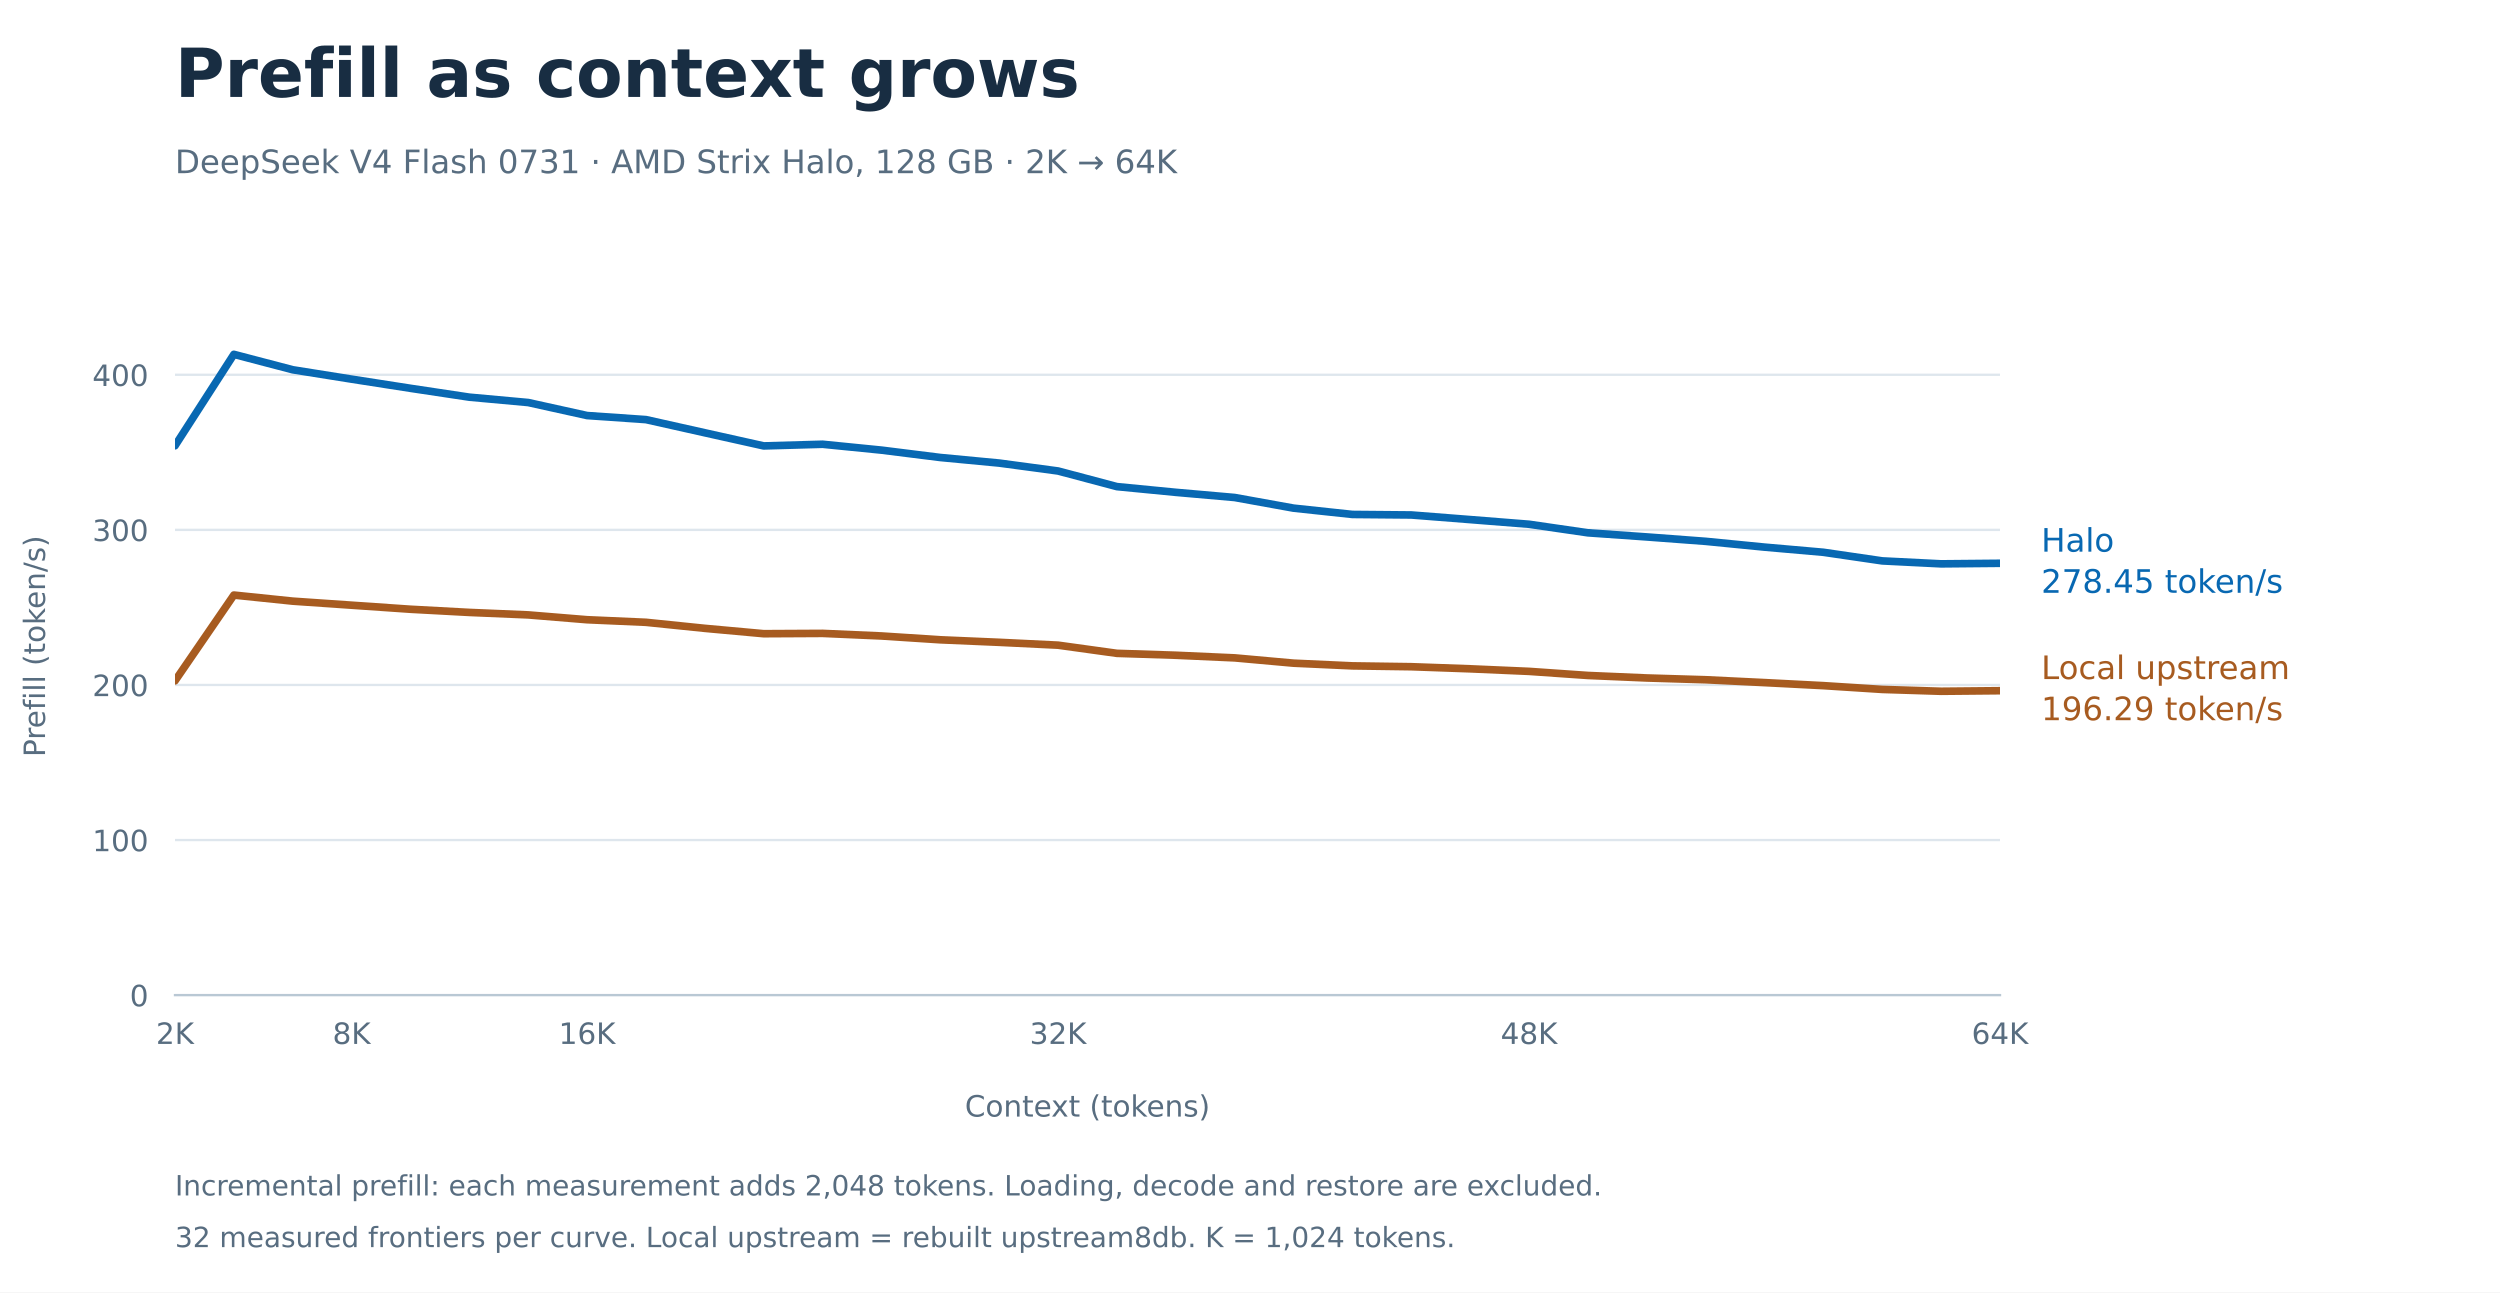
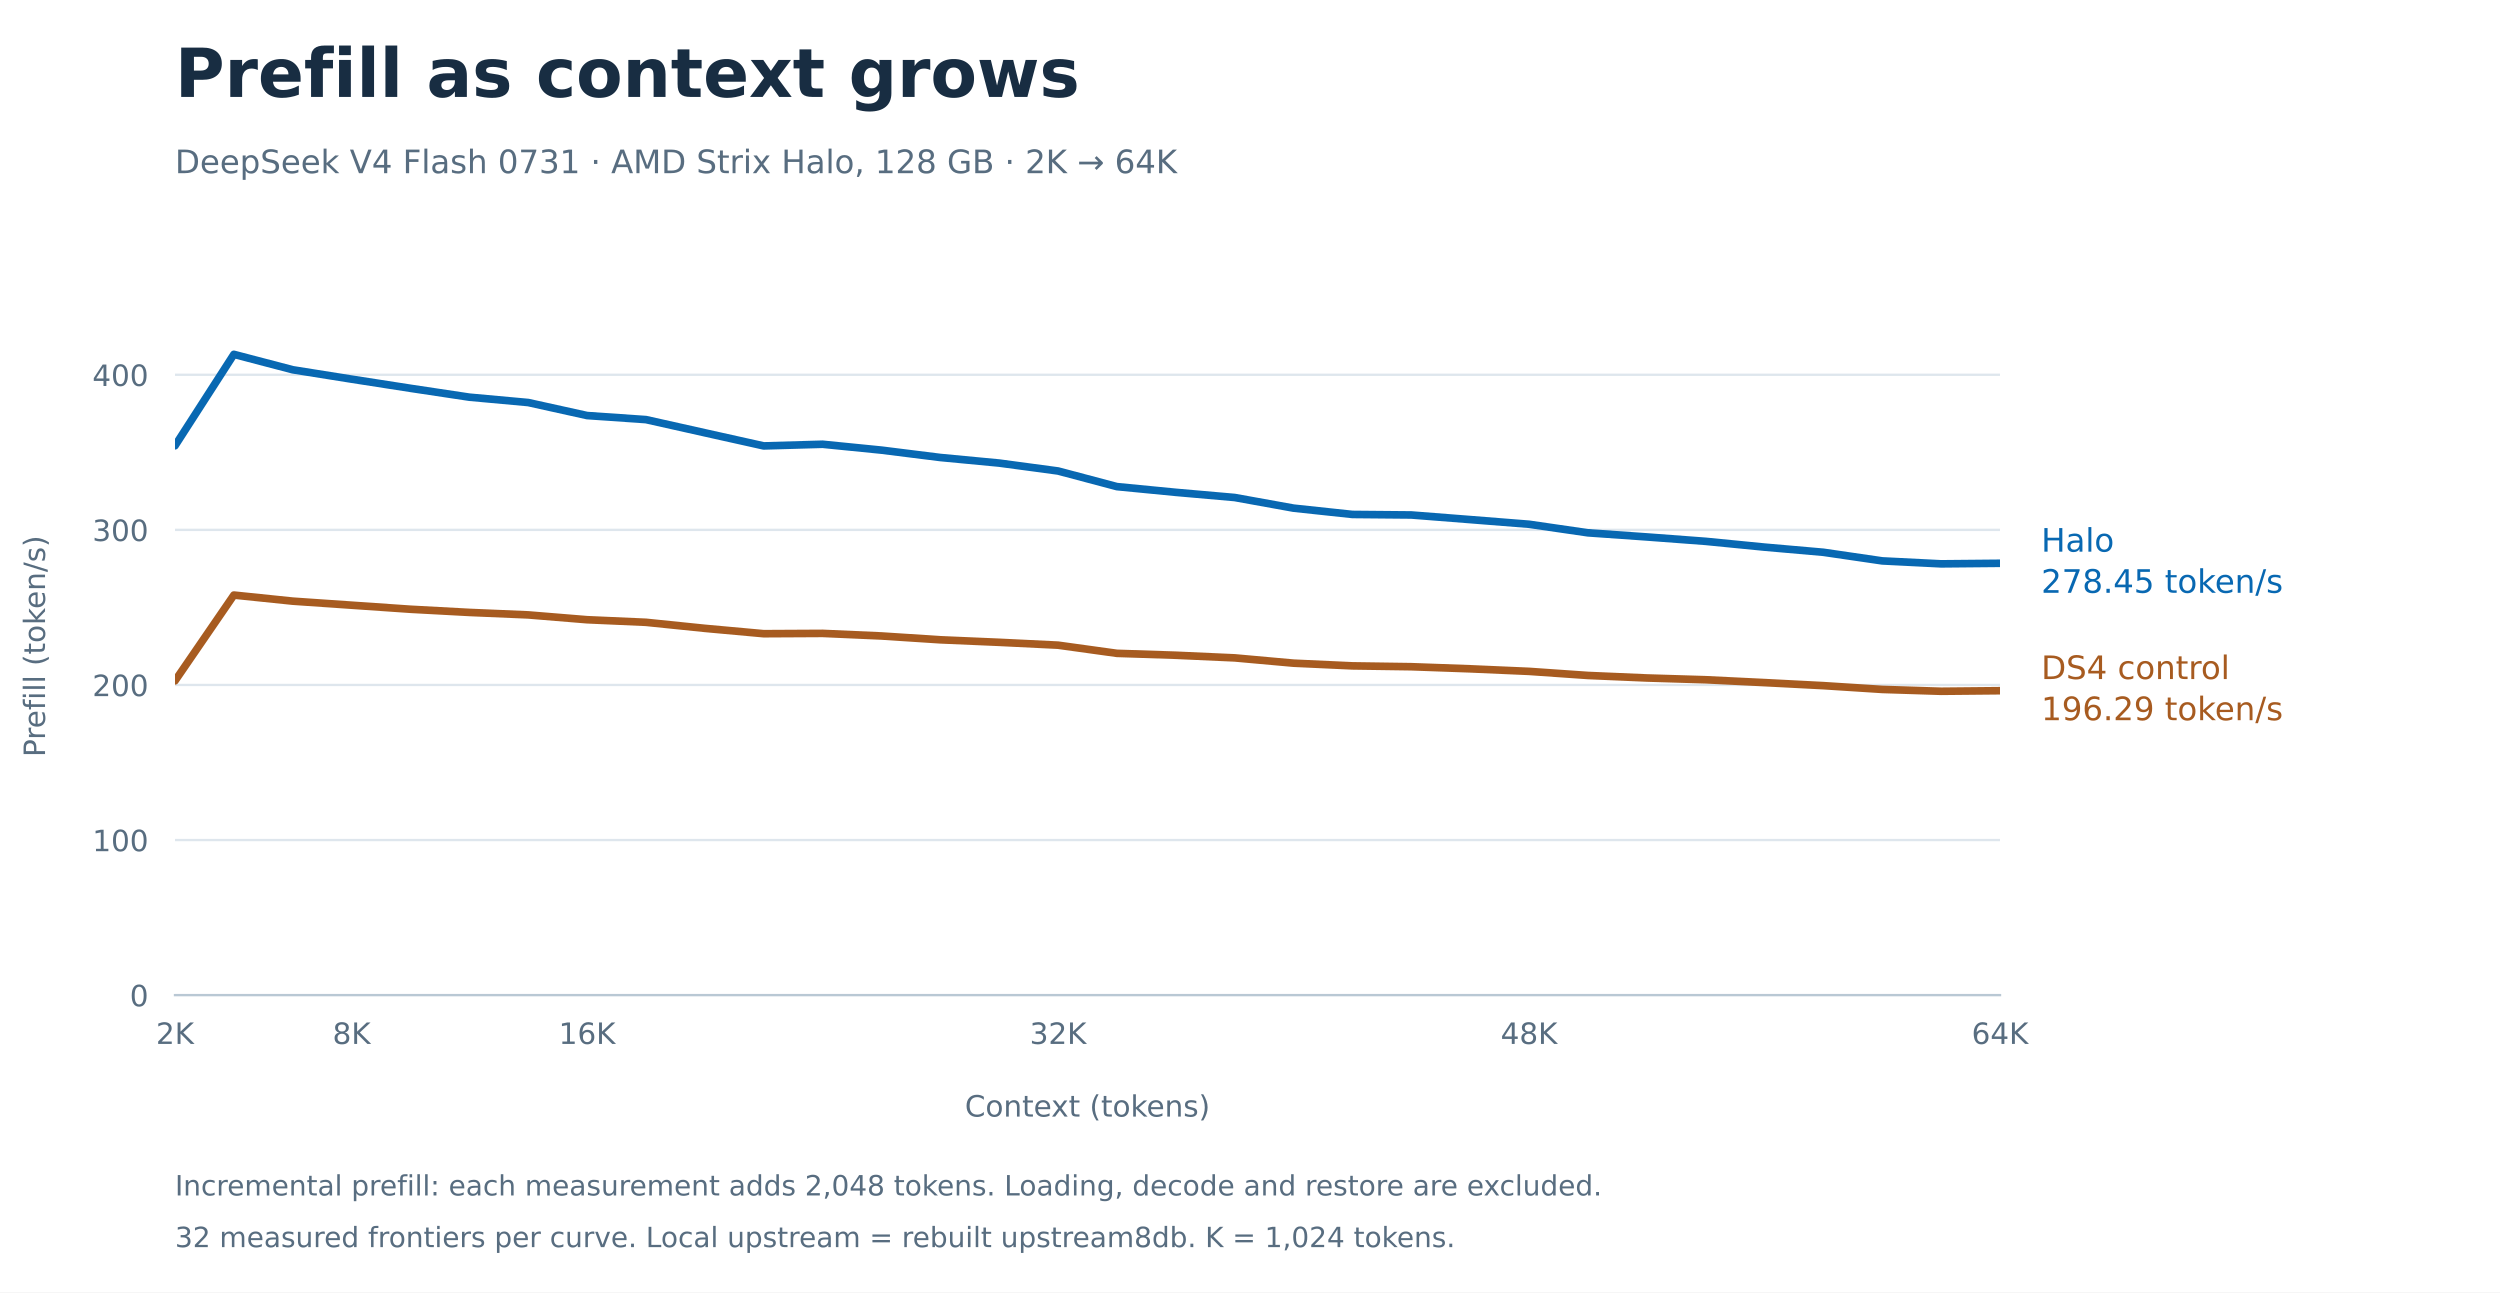
<svg xmlns="http://www.w3.org/2000/svg" width="849.6pt" height="439.2pt" viewBox="0 0 849.6 439.2" version="1.1">
  <defs>
    <style type="text/css">*{stroke-linejoin: round; stroke-linecap: butt}</style>
  </defs>
  <g id="figure_1">
    <g id="patch_1">
      <path d="M 0 439.2 L 849.6 439.2 L 849.6 0 L 0 0 z " style="fill: #ffffff" />
    </g>
    <g id="axes_1">
      <g id="patch_2">
        <path d="M 59.472 338.184 L 679.68 338.184 L 679.68 101.016 L 59.472 101.016 z " style="fill: #ffffff" />
      </g>
      <g id="matplotlib.axis_1">
        <g id="xtick_1">
          <g id="line2d_1" />
          <g id="text_1">
            <text style="font-size: 10px; font-family: 'DejaVu Sans'; text-anchor: middle; fill: #586d80" x="59.472" y="354.782" transform="rotate(-0 59.472 354.7824)">2K</text>
          </g>
        </g>
        <g id="xtick_2">
          <g id="line2d_2" />
          <g id="text_2">
            <text style="font-size: 10px; font-family: 'DejaVu Sans'; text-anchor: middle; fill: #586d80" x="119.492" y="354.782" transform="rotate(-0 119.4921 354.7824)">8K</text>
          </g>
        </g>
        <g id="xtick_3">
          <g id="line2d_3" />
          <g id="text_3">
            <text style="font-size: 10px; font-family: 'DejaVu Sans'; text-anchor: middle; fill: #586d80" x="199.519" y="354.782" transform="rotate(-0 199.519 354.7824)">16K</text>
          </g>
        </g>
        <g id="xtick_4">
          <g id="line2d_4" />
          <g id="text_4">
            <text style="font-size: 10px; font-family: 'DejaVu Sans'; text-anchor: middle; fill: #586d80" x="359.573" y="354.782" transform="rotate(-0 359.5726 354.7824)">32K</text>
          </g>
        </g>
        <g id="xtick_5">
          <g id="line2d_5" />
          <g id="text_5">
            <text style="font-size: 10px; font-family: 'DejaVu Sans'; text-anchor: middle; fill: #586d80" x="519.626" y="354.782" transform="rotate(-0 519.6263 354.7824)">48K</text>
          </g>
        </g>
        <g id="xtick_6">
          <g id="line2d_6" />
          <g id="text_6">
            <text style="font-size: 10px; font-family: 'DejaVu Sans'; text-anchor: middle; fill: #586d80" x="679.68" y="354.782" transform="rotate(-0 679.68 354.7824)">64K</text>
          </g>
        </g>
        <g id="text_7">
          <text style="font-size: 10px; font-family: 'DejaVu Sans'; text-anchor: middle; fill: #586d80" x="369.576" y="379.461" transform="rotate(-0 369.576 379.4606)">Context (tokens)</text>
        </g>
      </g>
      <g id="matplotlib.axis_2">
        <g id="ytick_1">
          <g id="line2d_7">
-             <path d="M 59.472 338.184 L 679.68 338.184 " clip-path="url(#p2826473d6b)" style="fill: none; stroke: #dee6ed; stroke-width: 0.8; stroke-linecap: square" />
+             <path d="M 59.472 338.184 L 679.68 338.184 " clip-path="url(#p0ff2ff67a2)" style="fill: none; stroke: #dee6ed; stroke-width: 0.8; stroke-linecap: square" />
          </g>
          <g id="line2d_8" />
          <g id="text_8">
            <text style="font-size: 10px; font-family: 'DejaVu Sans'; text-anchor: end; fill: #586d80" x="50.472" y="341.983" transform="rotate(-0 50.472 341.9832)">0</text>
          </g>
        </g>
        <g id="ytick_2">
          <g id="line2d_9">
-             <path d="M 59.472 285.48 L 679.68 285.48 " clip-path="url(#p2826473d6b)" style="fill: none; stroke: #dee6ed; stroke-width: 0.8; stroke-linecap: square" />
+             <path d="M 59.472 285.48 L 679.68 285.48 " clip-path="url(#p0ff2ff67a2)" style="fill: none; stroke: #dee6ed; stroke-width: 0.8; stroke-linecap: square" />
          </g>
          <g id="line2d_10" />
          <g id="text_9">
            <text style="font-size: 10px; font-family: 'DejaVu Sans'; text-anchor: end; fill: #586d80" x="50.472" y="289.279" transform="rotate(-0 50.472 289.2792)">100</text>
          </g>
        </g>
        <g id="ytick_3">
          <g id="line2d_11">
-             <path d="M 59.472 232.776 L 679.68 232.776 " clip-path="url(#p2826473d6b)" style="fill: none; stroke: #dee6ed; stroke-width: 0.8; stroke-linecap: square" />
+             <path d="M 59.472 232.776 L 679.68 232.776 " clip-path="url(#p0ff2ff67a2)" style="fill: none; stroke: #dee6ed; stroke-width: 0.8; stroke-linecap: square" />
          </g>
          <g id="line2d_12" />
          <g id="text_10">
            <text style="font-size: 10px; font-family: 'DejaVu Sans'; text-anchor: end; fill: #586d80" x="50.472" y="236.575" transform="rotate(-0 50.472 236.5752)">200</text>
          </g>
        </g>
        <g id="ytick_4">
          <g id="line2d_13">
-             <path d="M 59.472 180.072 L 679.68 180.072 " clip-path="url(#p2826473d6b)" style="fill: none; stroke: #dee6ed; stroke-width: 0.8; stroke-linecap: square" />
+             <path d="M 59.472 180.072 L 679.68 180.072 " clip-path="url(#p0ff2ff67a2)" style="fill: none; stroke: #dee6ed; stroke-width: 0.8; stroke-linecap: square" />
          </g>
          <g id="line2d_14" />
          <g id="text_11">
            <text style="font-size: 10px; font-family: 'DejaVu Sans'; text-anchor: end; fill: #586d80" x="50.472" y="183.871" transform="rotate(-0 50.472 183.8712)">300</text>
          </g>
        </g>
        <g id="ytick_5">
          <g id="line2d_15">
-             <path d="M 59.472 127.368 L 679.68 127.368 " clip-path="url(#p2826473d6b)" style="fill: none; stroke: #dee6ed; stroke-width: 0.8; stroke-linecap: square" />
+             <path d="M 59.472 127.368 L 679.68 127.368 " clip-path="url(#p0ff2ff67a2)" style="fill: none; stroke: #dee6ed; stroke-width: 0.8; stroke-linecap: square" />
          </g>
          <g id="line2d_16" />
          <g id="text_12">
            <text style="font-size: 10px; font-family: 'DejaVu Sans'; text-anchor: end; fill: #586d80" x="50.472" y="131.167" transform="rotate(-0 50.472 131.1672)">400</text>
          </g>
        </g>
        <g id="text_13">
          <text style="font-size: 10px; font-family: 'DejaVu Sans'; text-anchor: middle; fill: #586d80" x="15.305" y="219.6" transform="rotate(-90 15.30481 219.6)">Prefill (token/s)</text>
        </g>
      </g>
      <g id="line2d_17">
-         <path d="M 59.472 151.489 L 79.479 120.421 L 99.485 125.664 L 119.492 128.853 L 139.499 131.964 L 159.506 134.975 L 179.512 136.797 L 199.519 141.222 L 219.526 142.6 L 239.532 147.081 L 259.539 151.539 L 279.546 150.972 L 299.553 152.972 L 319.559 155.475 L 339.566 157.373 L 359.573 160.065 L 379.579 165.373 L 399.586 167.316 L 419.593 169.073 L 439.599 172.689 L 459.606 174.829 L 479.613 175.009 L 499.62 176.576 L 519.626 178.162 L 539.633 181.072 L 559.64 182.473 L 579.646 183.969 L 599.653 185.936 L 619.66 187.689 L 639.667 190.615 L 659.673 191.616 L 679.68 191.429 " clip-path="url(#p2826473d6b)" style="fill: none; stroke: #0868b2; stroke-width: 2.6; stroke-linecap: round" />
+         <path d="M 59.472 151.489 L 79.479 120.421 L 99.485 125.664 L 119.492 128.853 L 139.499 131.964 L 159.506 134.975 L 179.512 136.797 L 199.519 141.222 L 219.526 142.6 L 239.532 147.081 L 259.539 151.539 L 279.546 150.972 L 299.553 152.972 L 319.559 155.475 L 339.566 157.373 L 359.573 160.065 L 379.579 165.373 L 399.586 167.316 L 419.593 169.073 L 439.599 172.689 L 459.606 174.829 L 479.613 175.009 L 499.62 176.576 L 519.626 178.162 L 539.633 181.072 L 559.64 182.473 L 579.646 183.969 L 599.653 185.936 L 619.66 187.689 L 639.667 190.615 L 659.673 191.616 L 679.68 191.429 " clip-path="url(#p0ff2ff67a2)" style="fill: none; stroke: #0868b2; stroke-width: 2.6; stroke-linecap: round" />
      </g>
      <g id="line2d_18">
-         <path d="M 59.472 231.375 L 79.479 202.23 L 99.485 204.295 L 119.492 205.671 L 139.499 207.048 L 159.506 208.125 L 179.512 208.968 L 199.519 210.608 L 219.526 211.485 L 239.532 213.538 L 259.539 215.358 L 279.546 215.25 L 299.553 216.129 L 319.559 217.428 L 339.566 218.285 L 359.573 219.256 L 379.579 222.032 L 399.586 222.679 L 419.593 223.573 L 439.599 225.372 L 459.606 226.288 L 479.613 226.578 L 499.62 227.29 L 519.626 228.157 L 539.633 229.547 L 559.64 230.403 L 579.646 231.006 L 599.653 231.975 L 619.66 233.01 L 639.667 234.294 L 659.673 234.924 L 679.68 234.73 " clip-path="url(#p2826473d6b)" style="fill: none; stroke: #a75b20; stroke-width: 2.6; stroke-linecap: round" />
+         <path d="M 59.472 231.375 L 79.479 202.23 L 99.485 204.295 L 119.492 205.671 L 139.499 207.048 L 159.506 208.125 L 179.512 208.968 L 199.519 210.608 L 219.526 211.485 L 239.532 213.538 L 259.539 215.358 L 279.546 215.25 L 299.553 216.129 L 319.559 217.428 L 339.566 218.285 L 359.573 219.256 L 379.579 222.032 L 399.586 222.679 L 419.593 223.573 L 439.599 225.372 L 459.606 226.288 L 479.613 226.578 L 499.62 227.29 L 519.626 228.157 L 539.633 229.547 L 559.64 230.403 L 579.646 231.006 L 599.653 231.975 L 619.66 233.01 L 639.667 234.294 L 659.673 234.924 L 679.68 234.73 " clip-path="url(#p0ff2ff67a2)" style="fill: none; stroke: #a75b20; stroke-width: 2.6; stroke-linecap: round" />
      </g>
      <g id="patch_3">
        <path d="M 59.472 338.184 L 679.68 338.184 " style="fill: none; stroke: #b9c8d4; stroke-width: 0.8; stroke-linejoin: miter; stroke-linecap: square" />
      </g>
      <g id="text_14">
        <text style="font-size: 11px; font-family: 'DejaVu Sans'; fill: #0868b2" transform="translate(693.68 187.4698)">Halo</text>
        <text style="font-size: 11px; font-family: 'DejaVu Sans'; fill: #0868b2" transform="translate(693.68 201.459)">278.45 token/s</text>
      </g>
      <g id="text_15">
-         <text style="font-size: 11px; font-family: 'DejaVu Sans'; fill: #a75b20" transform="translate(693.68 230.7711)">Local upstream</text>
+         <text style="font-size: 11px; font-family: 'DejaVu Sans'; fill: #a75b20" transform="translate(693.68 230.7711)">DS4 control</text>
        <text style="font-size: 11px; font-family: 'DejaVu Sans'; fill: #a75b20" transform="translate(693.68 244.7604)">196.29 token/s</text>
      </g>
    </g>
    <g id="text_16">
      <text style="font-weight: 700; font-size: 23px; font-family: 'DejaVu Sans'; text-anchor: start; fill: #182d42" x="59.472" y="32.94" transform="rotate(-0 59.472 32.94)">Prefill as context grows</text>
    </g>
    <g id="text_17">
      <text style="font-size: 11px; font-family: 'DejaVu Sans'; text-anchor: start; fill: #586d80" x="59.472" y="58.853" transform="rotate(-0 59.472 58.8528)">DeepSeek V4 Flash 0731  ·  AMD Strix Halo, 128 GB  ·  2K → 64K</text>
    </g>
    <g id="text_18">
      <text style="font-size: 9.5px; font-family: 'DejaVu Sans'; text-anchor: start; fill: #586d80" x="59.472" y="406.26" transform="rotate(-0 59.472 406.26)">Incremental prefill: each measurement adds 2,048 tokens. Loading, decode and restore are excluded.</text>
    </g>
    <g id="text_19">
      <text style="font-size: 9.5px; font-family: 'DejaVu Sans'; text-anchor: start; fill: #586d80" x="59.472" y="423.828" transform="rotate(-0 59.472 423.828)">32 measured frontiers per curve. Local upstream = rebuilt upstream8db. K = 1,024 tokens.</text>
    </g>
  </g>
  <defs>
-     <clipPath id="p2826473d6b">
+     <clipPath id="p0ff2ff67a2">
      <rect x="59.472" y="101.016" width="620.208" height="237.168" />
    </clipPath>
  </defs>
</svg>
